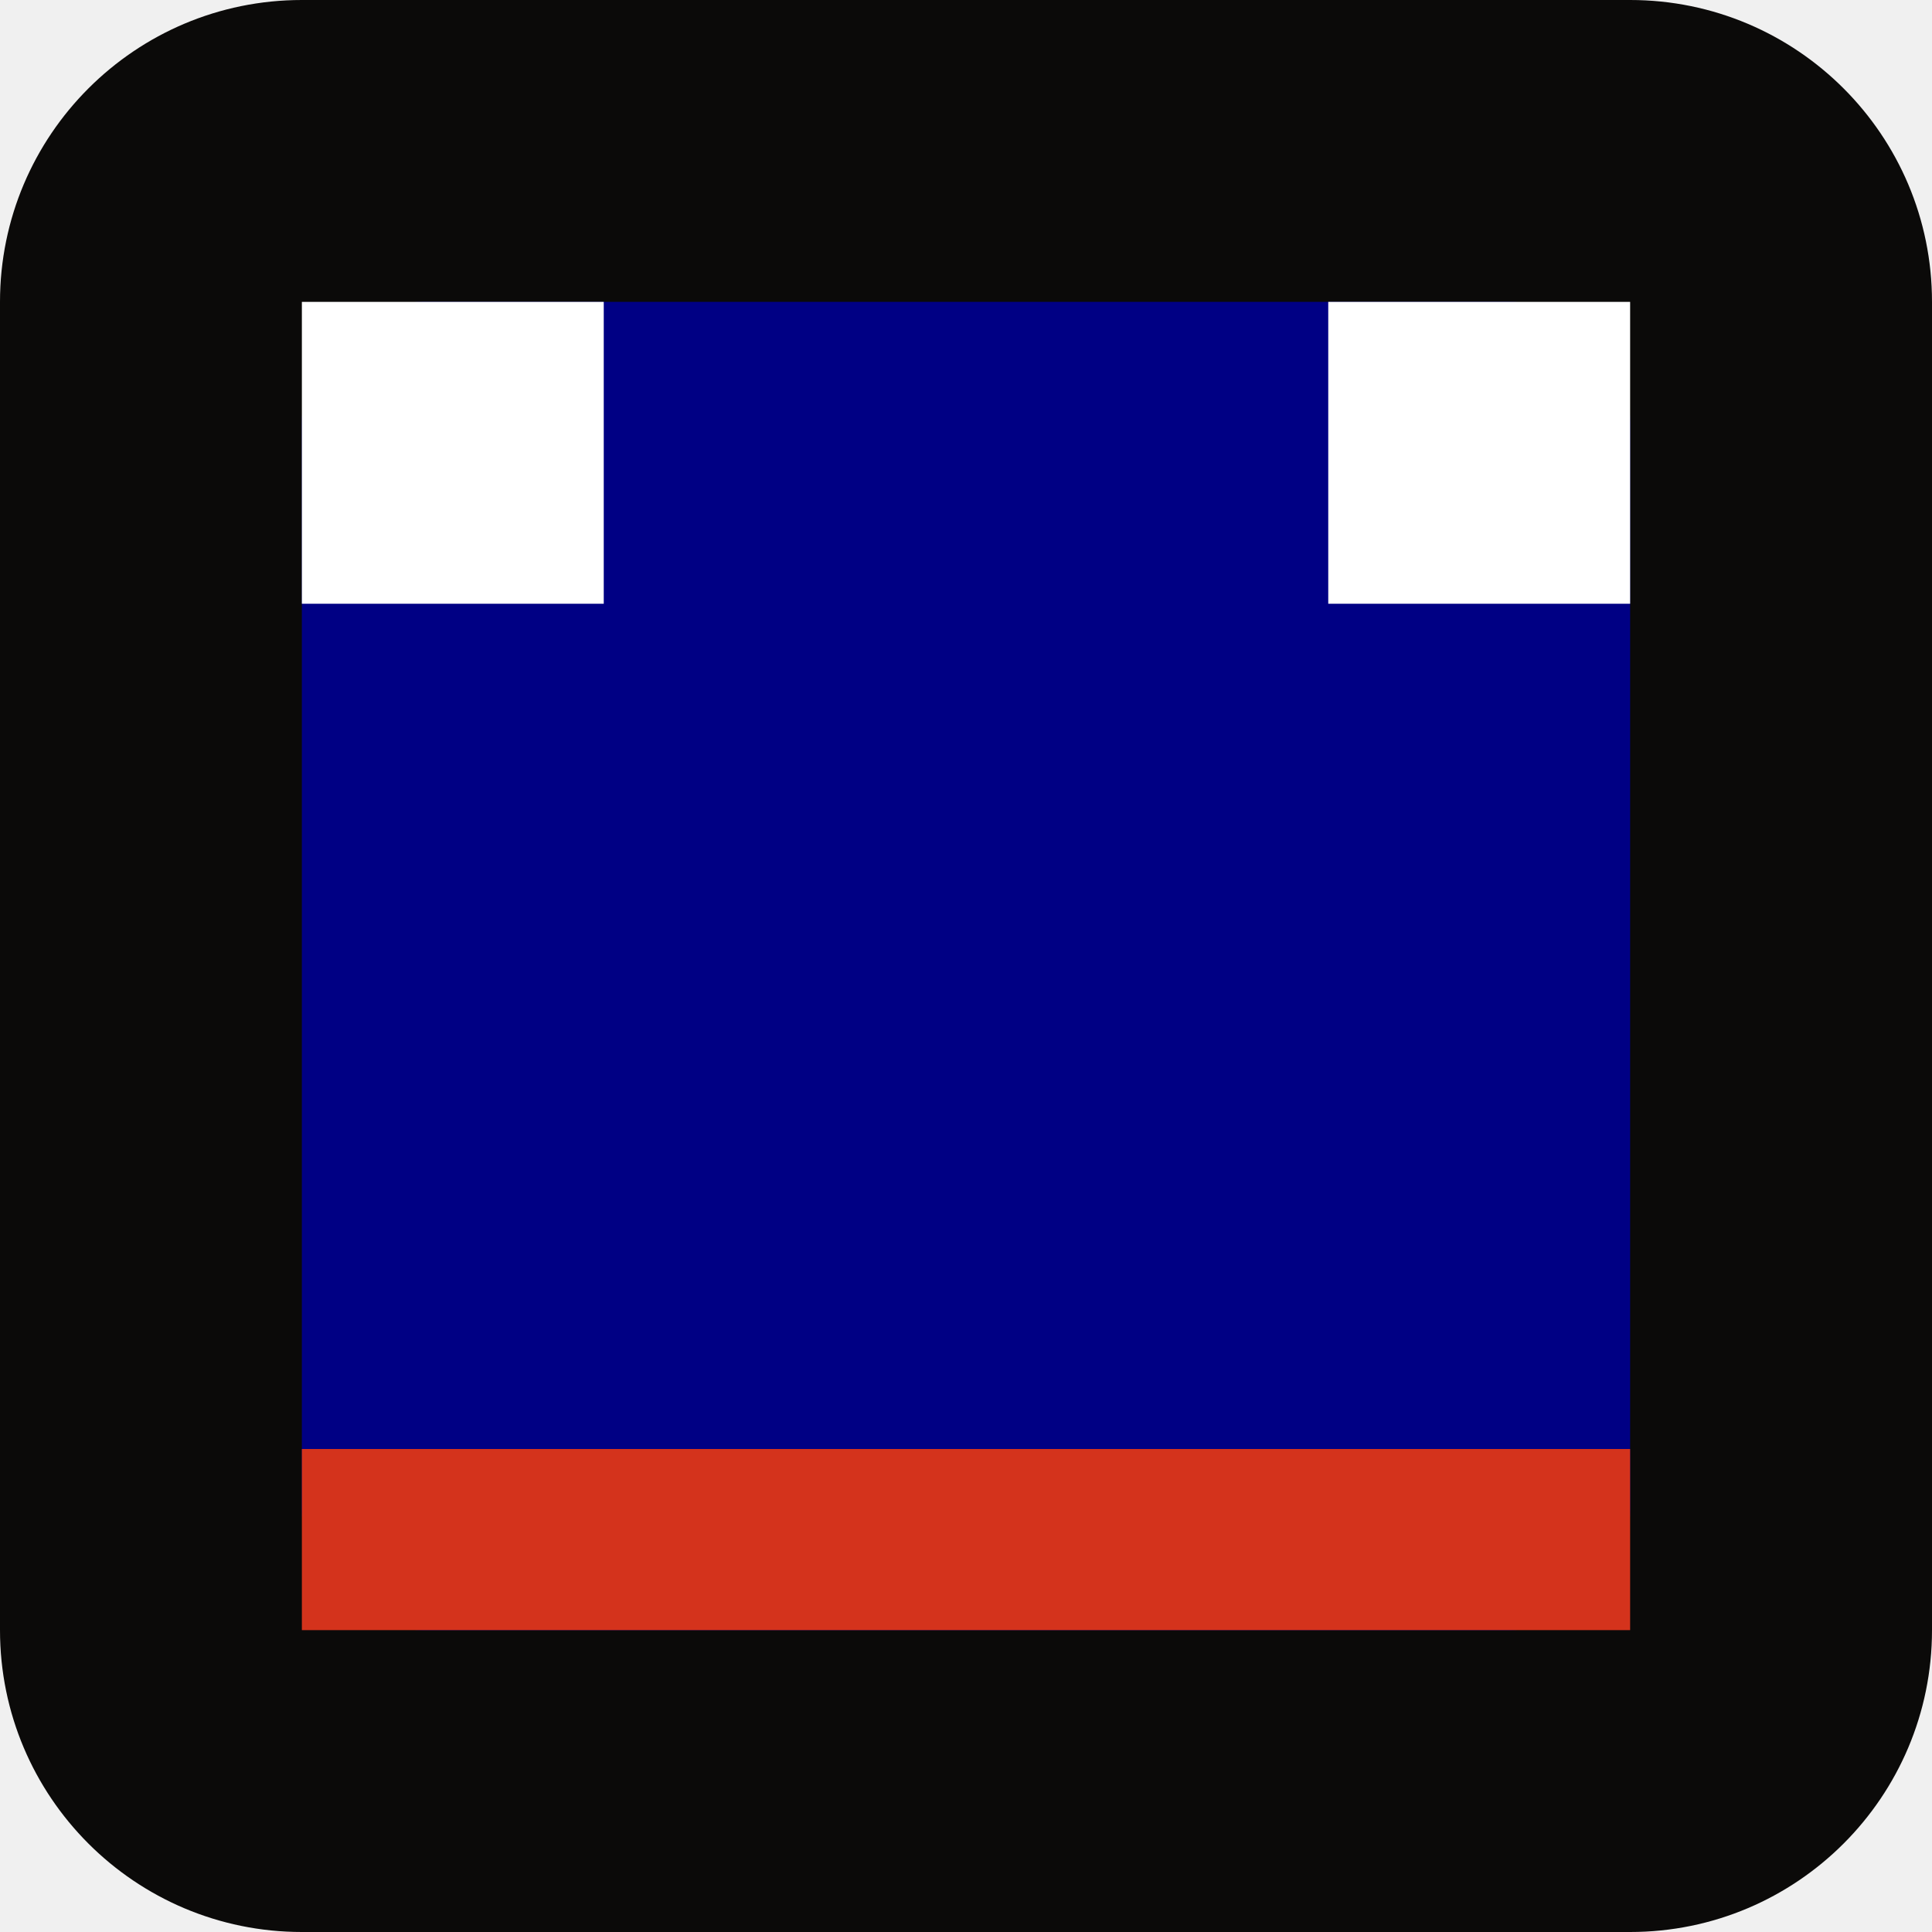
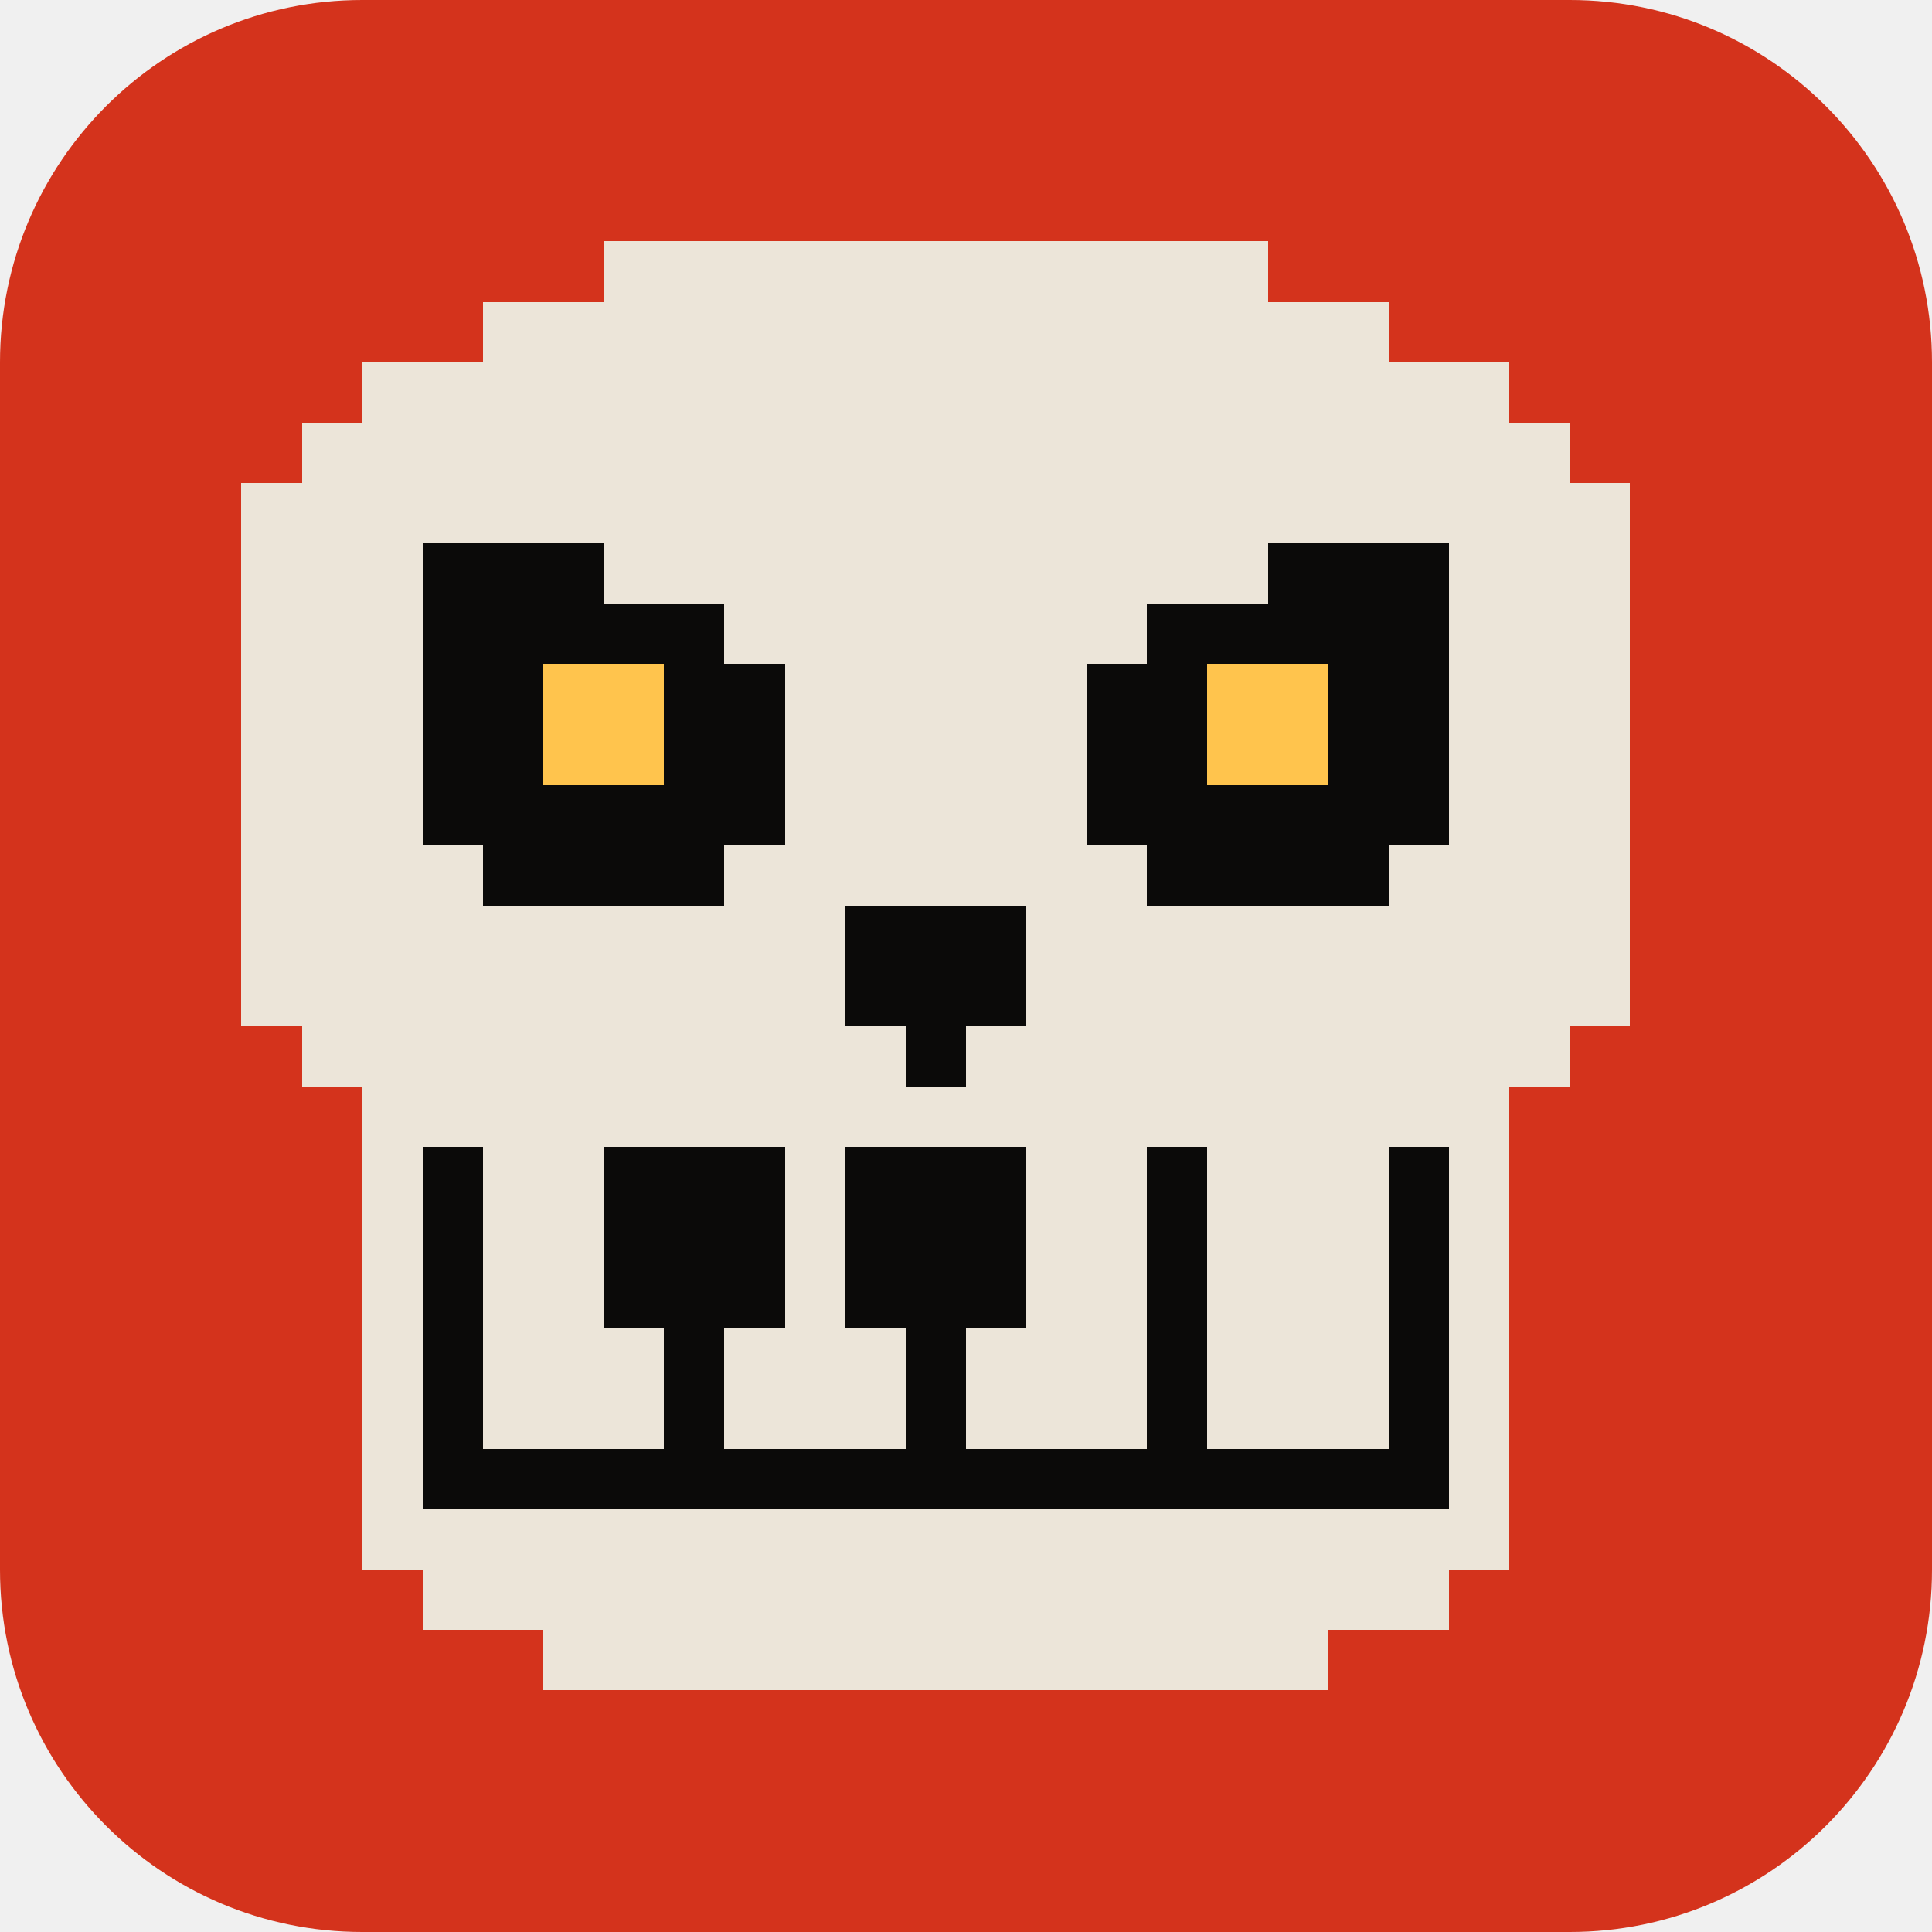
- <svg xmlns="http://www.w3.org/2000/svg" viewBox="0 0 32 32">
-   <rect width="32" height="32" rx="5" fill="#0b0a09" />
-   <rect x="5" y="5" width="22" height="22" rx="2" fill="#000084" />
-   <rect x="5" y="5" width="5" height="5" fill="#fff" />
-   <rect x="22" y="5" width="5" height="5" fill="#fff" />
-   <rect x="5" y="24" width="22" height="3" fill="#d4331c" />
+ <svg xmlns="http://www.w3.org/2000/svg" viewBox="0 0 32 32" shape-rendering="crispEdges">
+   <rect width="32" height="32" rx="6" fill="#d4331c" shape-rendering="geometricPrecision" />
+   <rect x="10" y="4" width="11" height="1" fill="#ece5d9" />
+   <rect x="8" y="5" width="15" height="1" fill="#ece5d9" />
+   <rect x="6" y="6" width="19" height="1" fill="#ece5d9" />
+   <rect x="5" y="7" width="21" height="1" fill="#ece5d9" />
+   <rect x="4" y="8" width="23" height="1" fill="#ece5d9" />
+   <rect x="4" y="9" width="3" height="1" fill="#ece5d9" />
+   <rect x="7" y="9" width="3" height="1" fill="#0b0a09" />
+   <rect x="10" y="9" width="11" height="1" fill="#ece5d9" />
+   <rect x="21" y="9" width="3" height="1" fill="#0b0a09" />
+   <rect x="24" y="9" width="3" height="1" fill="#ece5d9" />
+   <rect x="4" y="10" width="3" height="1" fill="#ece5d9" />
+   <rect x="7" y="10" width="5" height="1" fill="#0b0a09" />
+   <rect x="12" y="10" width="7" height="1" fill="#ece5d9" />
+   <rect x="19" y="10" width="5" height="1" fill="#0b0a09" />
+   <rect x="24" y="10" width="3" height="1" fill="#ece5d9" />
+   <rect x="4" y="11" width="3" height="1" fill="#ece5d9" />
+   <rect x="7" y="11" width="2" height="1" fill="#0b0a09" />
+   <rect x="9" y="11" width="2" height="1" fill="#ffc44d" />
+   <rect x="11" y="11" width="2" height="1" fill="#0b0a09" />
+   <rect x="13" y="11" width="5" height="1" fill="#ece5d9" />
+   <rect x="18" y="11" width="2" height="1" fill="#0b0a09" />
+   <rect x="20" y="11" width="2" height="1" fill="#ffc44d" />
+   <rect x="22" y="11" width="2" height="1" fill="#0b0a09" />
+   <rect x="24" y="11" width="3" height="1" fill="#ece5d9" />
+   <rect x="4" y="12" width="3" height="1" fill="#ece5d9" />
+   <rect x="7" y="12" width="2" height="1" fill="#0b0a09" />
+   <rect x="9" y="12" width="2" height="1" fill="#ffc44d" />
+   <rect x="11" y="12" width="2" height="1" fill="#0b0a09" />
+   <rect x="13" y="12" width="5" height="1" fill="#ece5d9" />
+   <rect x="18" y="12" width="2" height="1" fill="#0b0a09" />
+   <rect x="20" y="12" width="2" height="1" fill="#ffc44d" />
+   <rect x="22" y="12" width="2" height="1" fill="#0b0a09" />
+   <rect x="24" y="12" width="3" height="1" fill="#ece5d9" />
+   <rect x="4" y="13" width="3" height="1" fill="#ece5d9" />
+   <rect x="7" y="13" width="6" height="1" fill="#0b0a09" />
+   <rect x="13" y="13" width="5" height="1" fill="#ece5d9" />
+   <rect x="18" y="13" width="6" height="1" fill="#0b0a09" />
+   <rect x="24" y="13" width="3" height="1" fill="#ece5d9" />
+   <rect x="4" y="14" width="4" height="1" fill="#ece5d9" />
+   <rect x="8" y="14" width="4" height="1" fill="#0b0a09" />
+   <rect x="12" y="14" width="7" height="1" fill="#ece5d9" />
+   <rect x="19" y="14" width="4" height="1" fill="#0b0a09" />
+   <rect x="23" y="14" width="4" height="1" fill="#ece5d9" />
+   <rect x="4" y="15" width="10" height="1" fill="#ece5d9" />
+   <rect x="14" y="15" width="3" height="1" fill="#0b0a09" />
+   <rect x="17" y="15" width="10" height="1" fill="#ece5d9" />
+   <rect x="4" y="16" width="10" height="1" fill="#ece5d9" />
+   <rect x="14" y="16" width="3" height="1" fill="#0b0a09" />
+   <rect x="17" y="16" width="10" height="1" fill="#ece5d9" />
+   <rect x="5" y="17" width="10" height="1" fill="#ece5d9" />
+   <rect x="15" y="17" width="1" height="1" fill="#0b0a09" />
+   <rect x="16" y="17" width="10" height="1" fill="#ece5d9" />
+   <rect x="6" y="18" width="19" height="1" fill="#ece5d9" />
+   <rect x="6" y="19" width="1" height="1" fill="#ece5d9" />
+   <rect x="7" y="19" width="1" height="1" fill="#0b0a09" />
+   <rect x="8" y="19" width="2" height="1" fill="#ece5d9" />
+   <rect x="10" y="19" width="3" height="1" fill="#0b0a09" />
+   <rect x="13" y="19" width="1" height="1" fill="#ece5d9" />
+   <rect x="14" y="19" width="3" height="1" fill="#0b0a09" />
+   <rect x="17" y="19" width="2" height="1" fill="#ece5d9" />
+   <rect x="19" y="19" width="1" height="1" fill="#0b0a09" />
+   <rect x="20" y="19" width="3" height="1" fill="#ece5d9" />
+   <rect x="23" y="19" width="1" height="1" fill="#0b0a09" />
+   <rect x="24" y="19" width="1" height="1" fill="#ece5d9" />
+   <rect x="6" y="20" width="1" height="1" fill="#ece5d9" />
+   <rect x="7" y="20" width="1" height="1" fill="#0b0a09" />
+   <rect x="8" y="20" width="2" height="1" fill="#ece5d9" />
+   <rect x="10" y="20" width="3" height="1" fill="#0b0a09" />
+   <rect x="13" y="20" width="1" height="1" fill="#ece5d9" />
+   <rect x="14" y="20" width="3" height="1" fill="#0b0a09" />
+   <rect x="17" y="20" width="2" height="1" fill="#ece5d9" />
+   <rect x="19" y="20" width="1" height="1" fill="#0b0a09" />
+   <rect x="20" y="20" width="3" height="1" fill="#ece5d9" />
+   <rect x="23" y="20" width="1" height="1" fill="#0b0a09" />
+   <rect x="24" y="20" width="1" height="1" fill="#ece5d9" />
+   <rect x="6" y="21" width="1" height="1" fill="#ece5d9" />
+   <rect x="7" y="21" width="1" height="1" fill="#0b0a09" />
+   <rect x="8" y="21" width="2" height="1" fill="#ece5d9" />
+   <rect x="10" y="21" width="3" height="1" fill="#0b0a09" />
+   <rect x="13" y="21" width="1" height="1" fill="#ece5d9" />
+   <rect x="14" y="21" width="3" height="1" fill="#0b0a09" />
+   <rect x="17" y="21" width="2" height="1" fill="#ece5d9" />
+   <rect x="19" y="21" width="1" height="1" fill="#0b0a09" />
+   <rect x="20" y="21" width="3" height="1" fill="#ece5d9" />
+   <rect x="23" y="21" width="1" height="1" fill="#0b0a09" />
+   <rect x="24" y="21" width="1" height="1" fill="#ece5d9" />
+   <rect x="6" y="22" width="1" height="1" fill="#ece5d9" />
+   <rect x="7" y="22" width="1" height="1" fill="#0b0a09" />
+   <rect x="8" y="22" width="3" height="1" fill="#ece5d9" />
+   <rect x="11" y="22" width="1" height="1" fill="#0b0a09" />
+   <rect x="12" y="22" width="3" height="1" fill="#ece5d9" />
+   <rect x="15" y="22" width="1" height="1" fill="#0b0a09" />
+   <rect x="16" y="22" width="3" height="1" fill="#ece5d9" />
+   <rect x="19" y="22" width="1" height="1" fill="#0b0a09" />
+   <rect x="20" y="22" width="3" height="1" fill="#ece5d9" />
+   <rect x="23" y="22" width="1" height="1" fill="#0b0a09" />
+   <rect x="24" y="22" width="1" height="1" fill="#ece5d9" />
+   <rect x="6" y="23" width="1" height="1" fill="#ece5d9" />
+   <rect x="7" y="23" width="1" height="1" fill="#0b0a09" />
+   <rect x="8" y="23" width="3" height="1" fill="#ece5d9" />
+   <rect x="11" y="23" width="1" height="1" fill="#0b0a09" />
+   <rect x="12" y="23" width="3" height="1" fill="#ece5d9" />
+   <rect x="15" y="23" width="1" height="1" fill="#0b0a09" />
+   <rect x="16" y="23" width="3" height="1" fill="#ece5d9" />
+   <rect x="19" y="23" width="1" height="1" fill="#0b0a09" />
+   <rect x="20" y="23" width="3" height="1" fill="#ece5d9" />
+   <rect x="23" y="23" width="1" height="1" fill="#0b0a09" />
+   <rect x="24" y="23" width="1" height="1" fill="#ece5d9" />
+   <rect x="6" y="24" width="1" height="1" fill="#ece5d9" />
+   <rect x="7" y="24" width="17" height="1" fill="#0b0a09" />
+   <rect x="24" y="24" width="1" height="1" fill="#ece5d9" />
+   <rect x="6" y="25" width="19" height="1" fill="#ece5d9" />
+   <rect x="7" y="26" width="17" height="1" fill="#ece5d9" />
+   <rect x="9" y="27" width="13" height="1" fill="#ece5d9" />
</svg>
